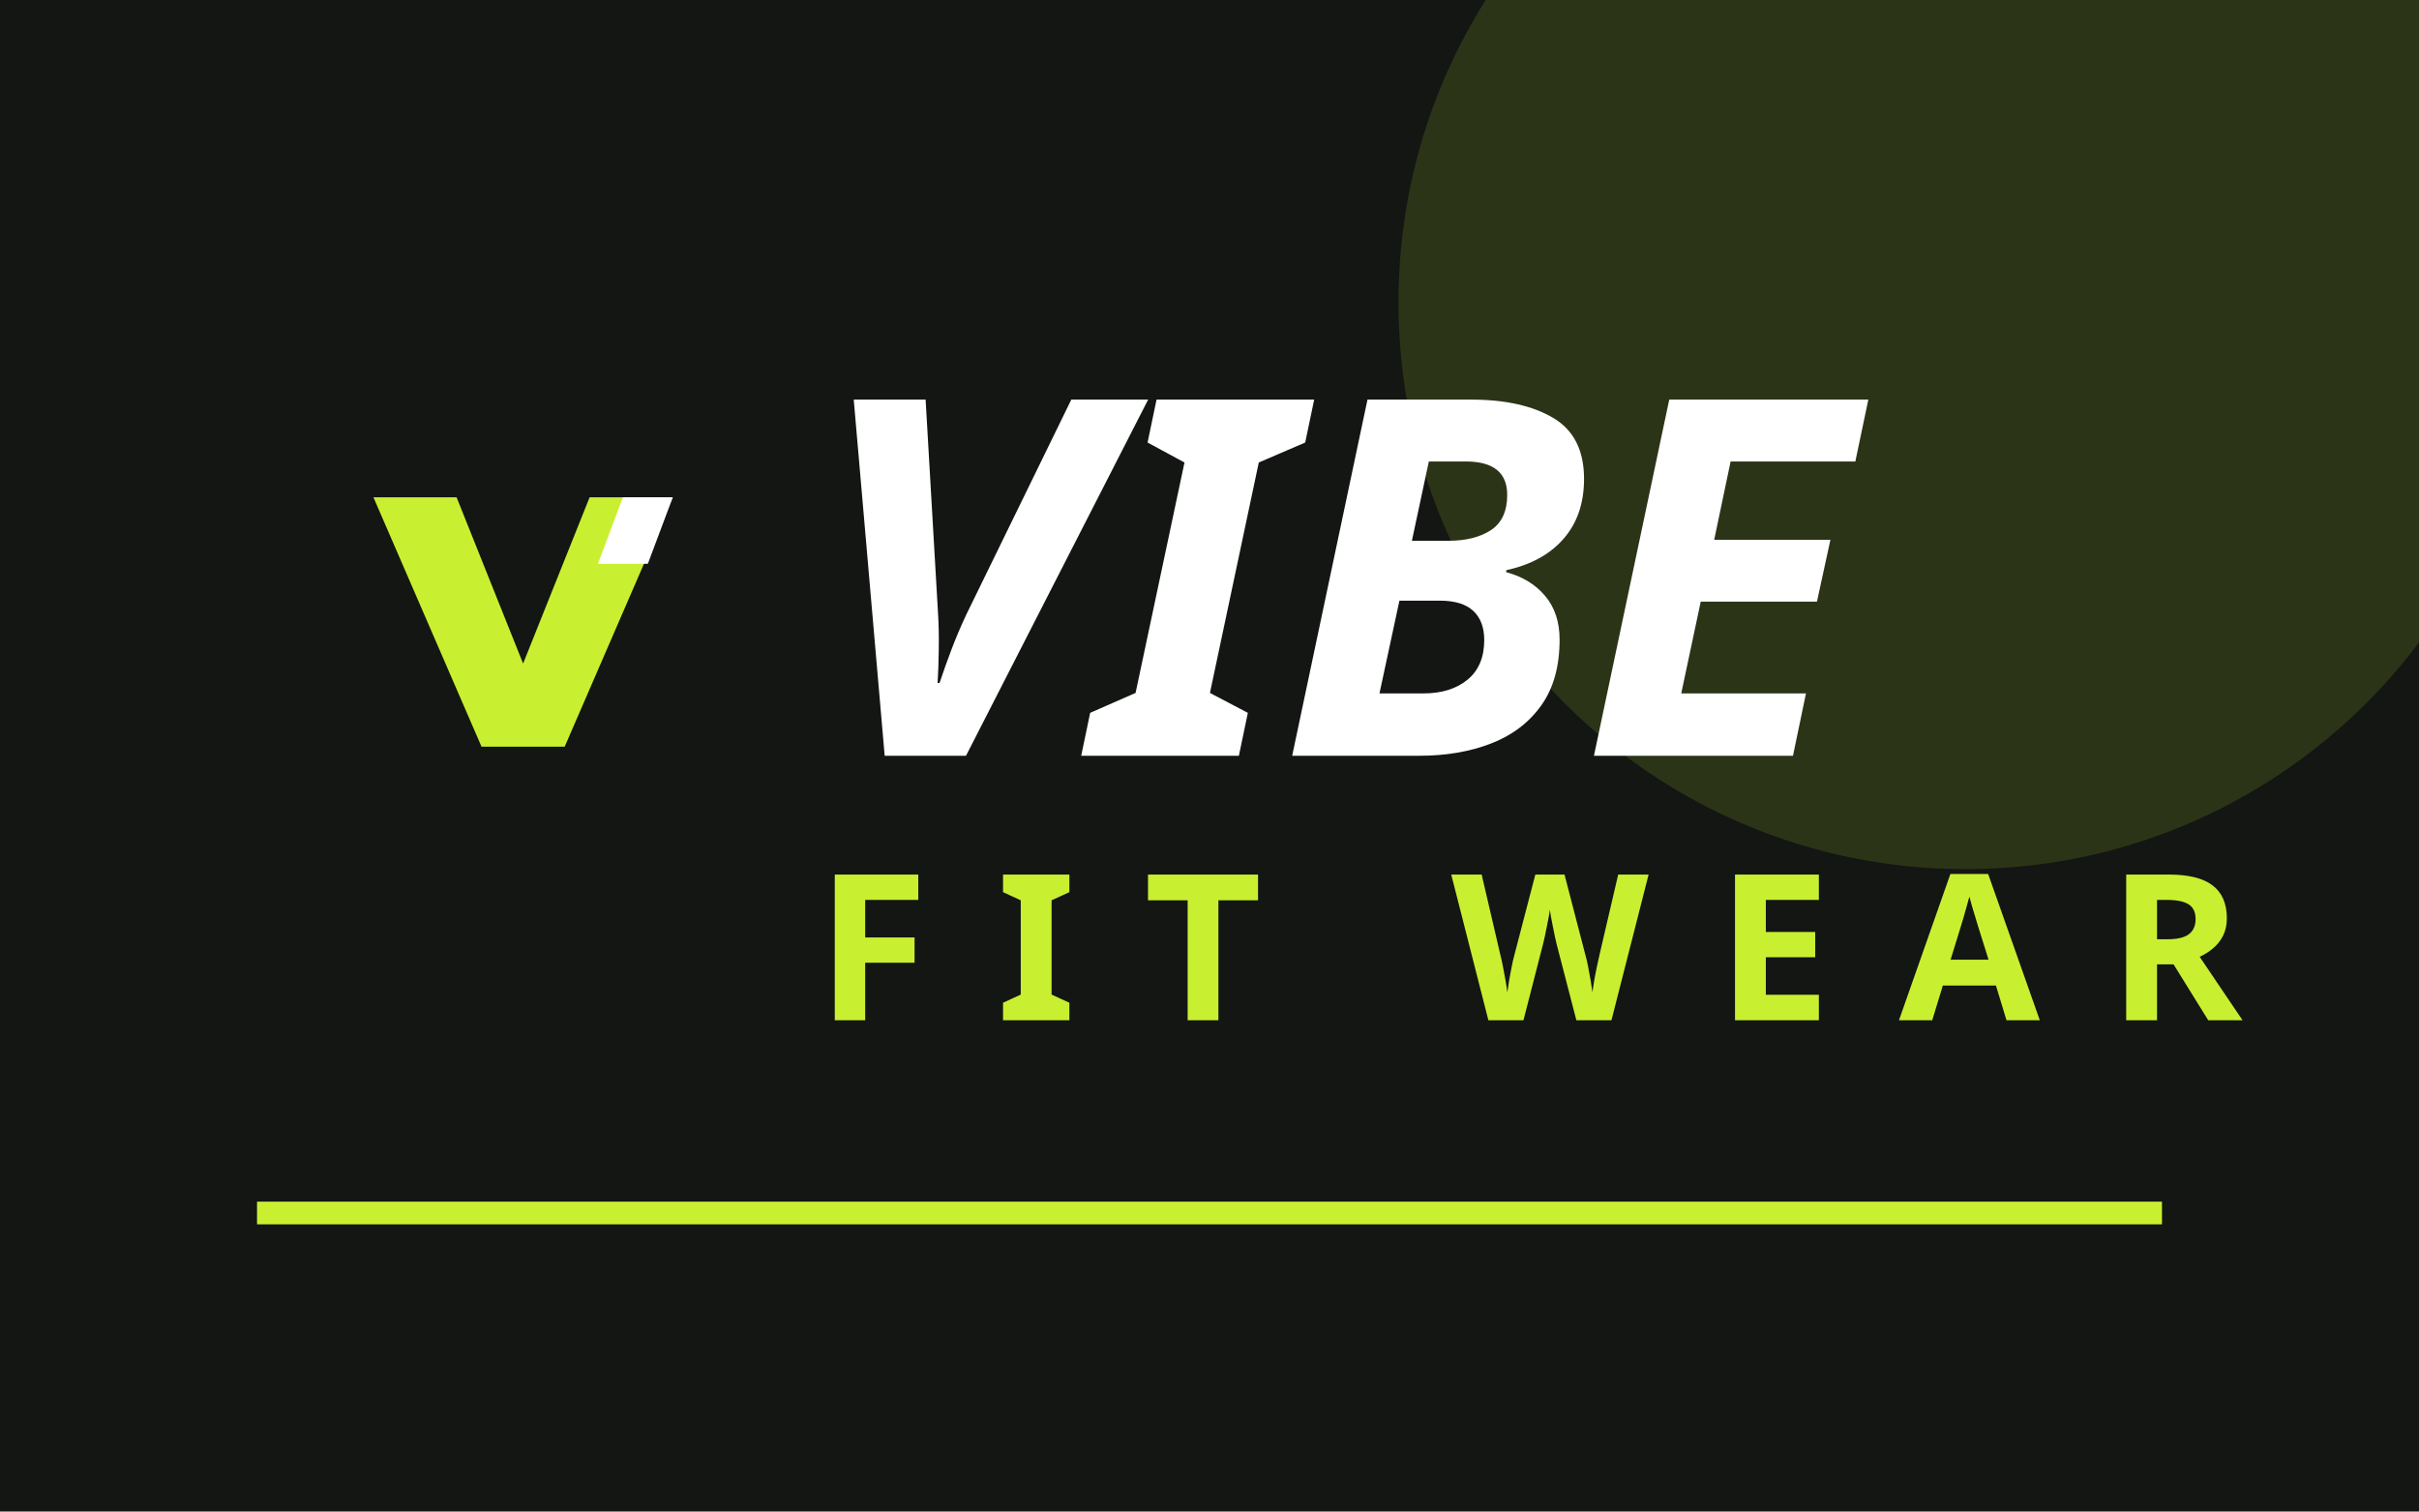
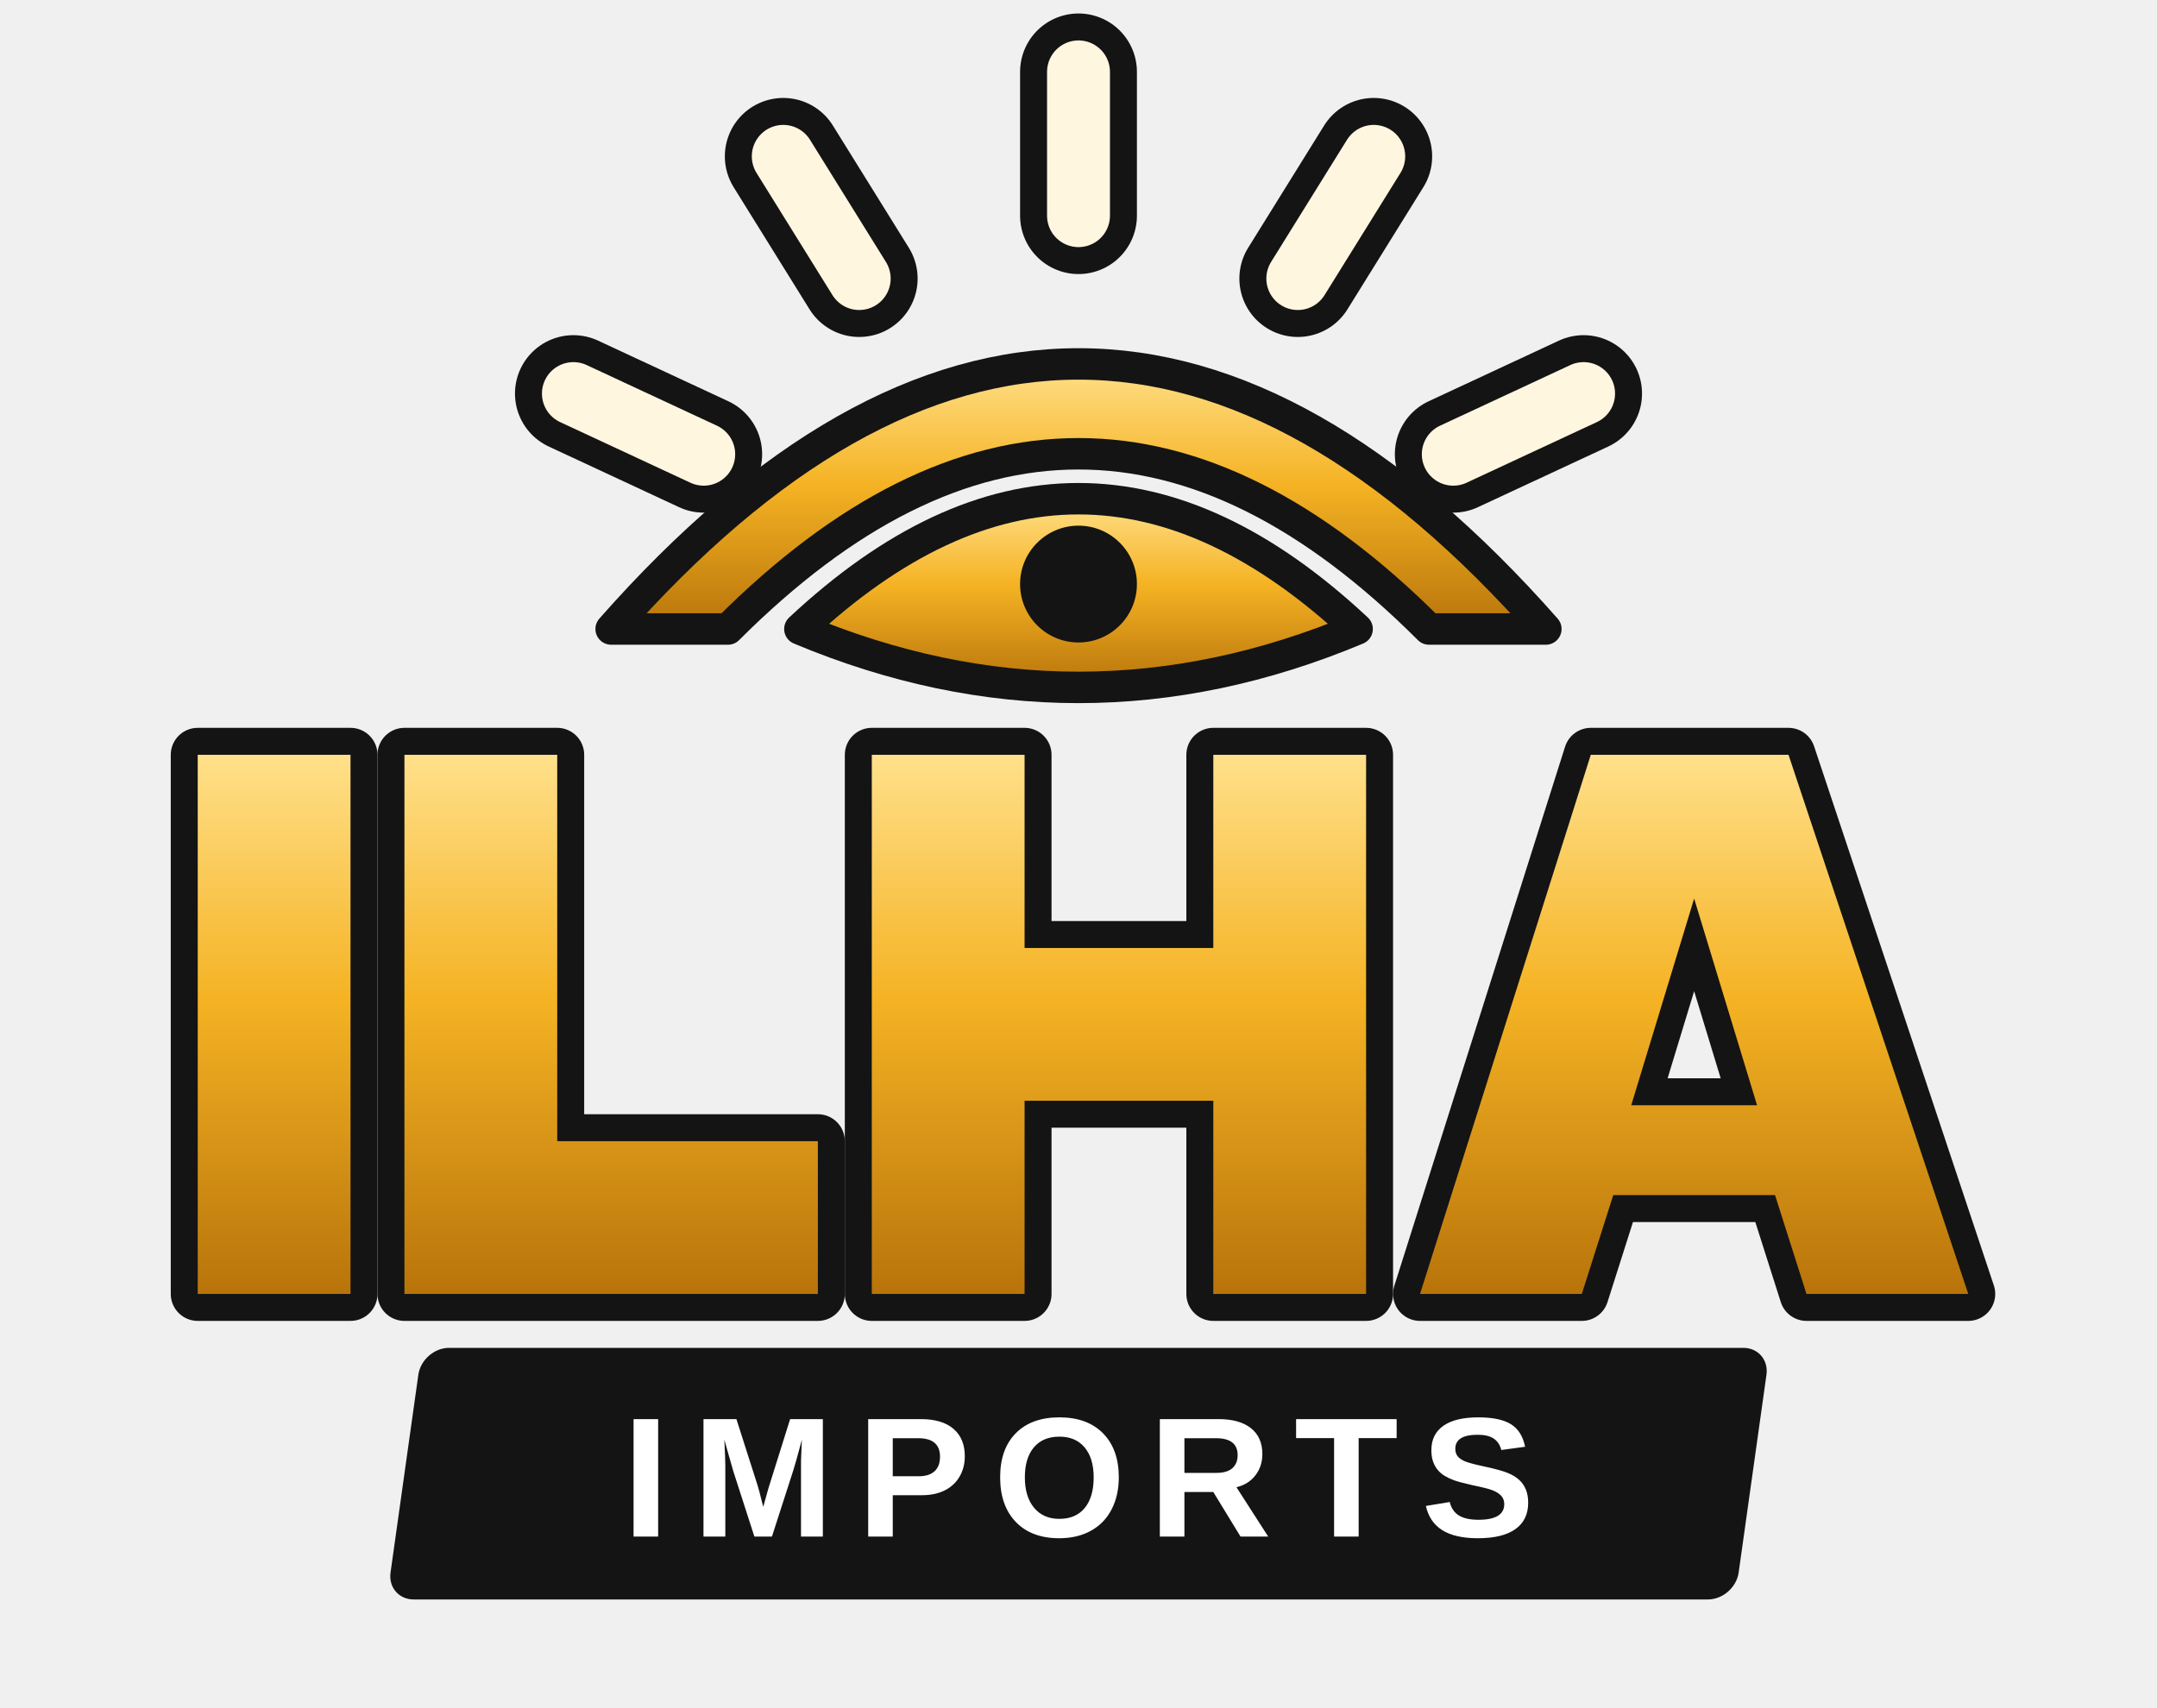
- <svg xmlns="http://www.w3.org/2000/svg" viewBox="0 0 640 400">
-   <rect width="640" height="400" fill="#141614" />
-   <circle cx="520" cy="80" r="150" fill="#c8f031" opacity=".14" />
-   <g transform="translate(68 92) scale(2.2)">
-     <path d="M14 18h10l8 20 8-20h10L37 48h-10Z" fill="#c8f031" />
-     <path d="M44 18h6l-3 8h-6Z" fill="#fff" />
+ <svg xmlns="http://www.w3.org/2000/svg" viewBox="0 0 480 380">
+   <defs>
+     <linearGradient id="ouro" x1="0" y1="0" x2="0" y2="1">
+       <stop offset="0" stop-color="#ffe08a" />
+       <stop offset=".45" stop-color="#f5b324" />
+       <stop offset="1" stop-color="#b8740a" />
+     </linearGradient>
+   </defs>
+   <line x1="156.6" y1="101.1" x2="127.6" y2="87.6" stroke="#141414" stroke-width="26.0" stroke-linecap="round" />
+   <line x1="156.6" y1="101.1" x2="127.6" y2="87.6" stroke="#fff6e0" stroke-width="14.0" stroke-linecap="round" />
+   <line x1="191.2" y1="62.0" x2="174.3" y2="34.8" stroke="#141414" stroke-width="26.0" stroke-linecap="round" />
+   <line x1="191.2" y1="62.0" x2="174.3" y2="34.8" stroke="#fff6e0" stroke-width="14.0" stroke-linecap="round" />
+   <line x1="240.0" y1="48.0" x2="240.0" y2="16.0" stroke="#141414" stroke-width="26.0" stroke-linecap="round" />
+   <line x1="240.0" y1="48.0" x2="240.0" y2="16.0" stroke="#fff6e0" stroke-width="14.0" stroke-linecap="round" />
+   <line x1="288.8" y1="62.0" x2="305.7" y2="34.8" stroke="#141414" stroke-width="26.0" stroke-linecap="round" />
+   <line x1="288.8" y1="62.0" x2="305.7" y2="34.8" stroke="#fff6e0" stroke-width="14.0" stroke-linecap="round" />
+   <line x1="323.4" y1="101.1" x2="352.4" y2="87.6" stroke="#141414" stroke-width="26.0" stroke-linecap="round" />
+   <line x1="323.4" y1="101.1" x2="352.4" y2="87.6" stroke="#fff6e0" stroke-width="14.0" stroke-linecap="round" />
+   <path d="M136.0 140.0 Q240.0 22.0 344.0 140.0 L318.0 140.0 Q240.0 62.0 162.0 140.0 Z" fill="url(#ouro)" stroke="#141414" stroke-width="7.0" stroke-linejoin="round" />
+   <path d="M178.0 140.0 Q240.0 82.0 302.0 140.0 Q240.0 166.0 178.0 140.0 Z" fill="url(#ouro)" stroke="#141414" stroke-width="7.0" stroke-linejoin="round" />
+   <circle cx="240.0" cy="130.0" r="13.0" fill="#141414" />
+   <g fill="url(#ouro)" stroke="#141414" stroke-width="12.0" stroke-linejoin="round" paint-order="stroke">
+     <path transform="translate(44.0 168) scale(1.0)" d="M0 0h34v120H0Z" fill-rule="evenodd" />
+     <path transform="translate(90.0 168) scale(1.0)" d="M0 0h34v86h58v34H0Z" fill-rule="evenodd" />
+     <path transform="translate(194.0 168) scale(1.0)" d="M0 0h34v43h42V0h34v120H76V77H34v43H0Z" fill-rule="evenodd" />
+     <path transform="translate(316.0 168) scale(1.0)" d="M38 0h44l40 120H86l-7-22H43l-7 22H0ZM47 78h28L61 32Z" fill-rule="evenodd" />
  </g>
-   <text x="214" y="200" font-family="Barlow Condensed, Impact, Arial Narrow, sans-serif" font-weight="800" font-style="italic" font-size="132" fill="#fff" letter-spacing="-2">VIBE</text>
-   <text x="216" y="270" font-family="Barlow Condensed, Impact, Arial Narrow, sans-serif" font-weight="700" font-size="54" fill="#c8f031" letter-spacing="18">FIT WEAR</text>
-   <rect x="68" y="318" width="504" height="6" fill="#c8f031" />
+   <rect x="-150" y="-28" width="300" height="56" rx="6" fill="#141414" transform="translate(240 328) skewX(-8)" />
+   <text x="240" y="342" text-anchor="middle" font-family="Arial Black, Arial, Helvetica, Liberation Sans, sans-serif" font-weight="900" font-size="38" letter-spacing="5" fill="#ffffff">IMPORTS</text>
</svg>
